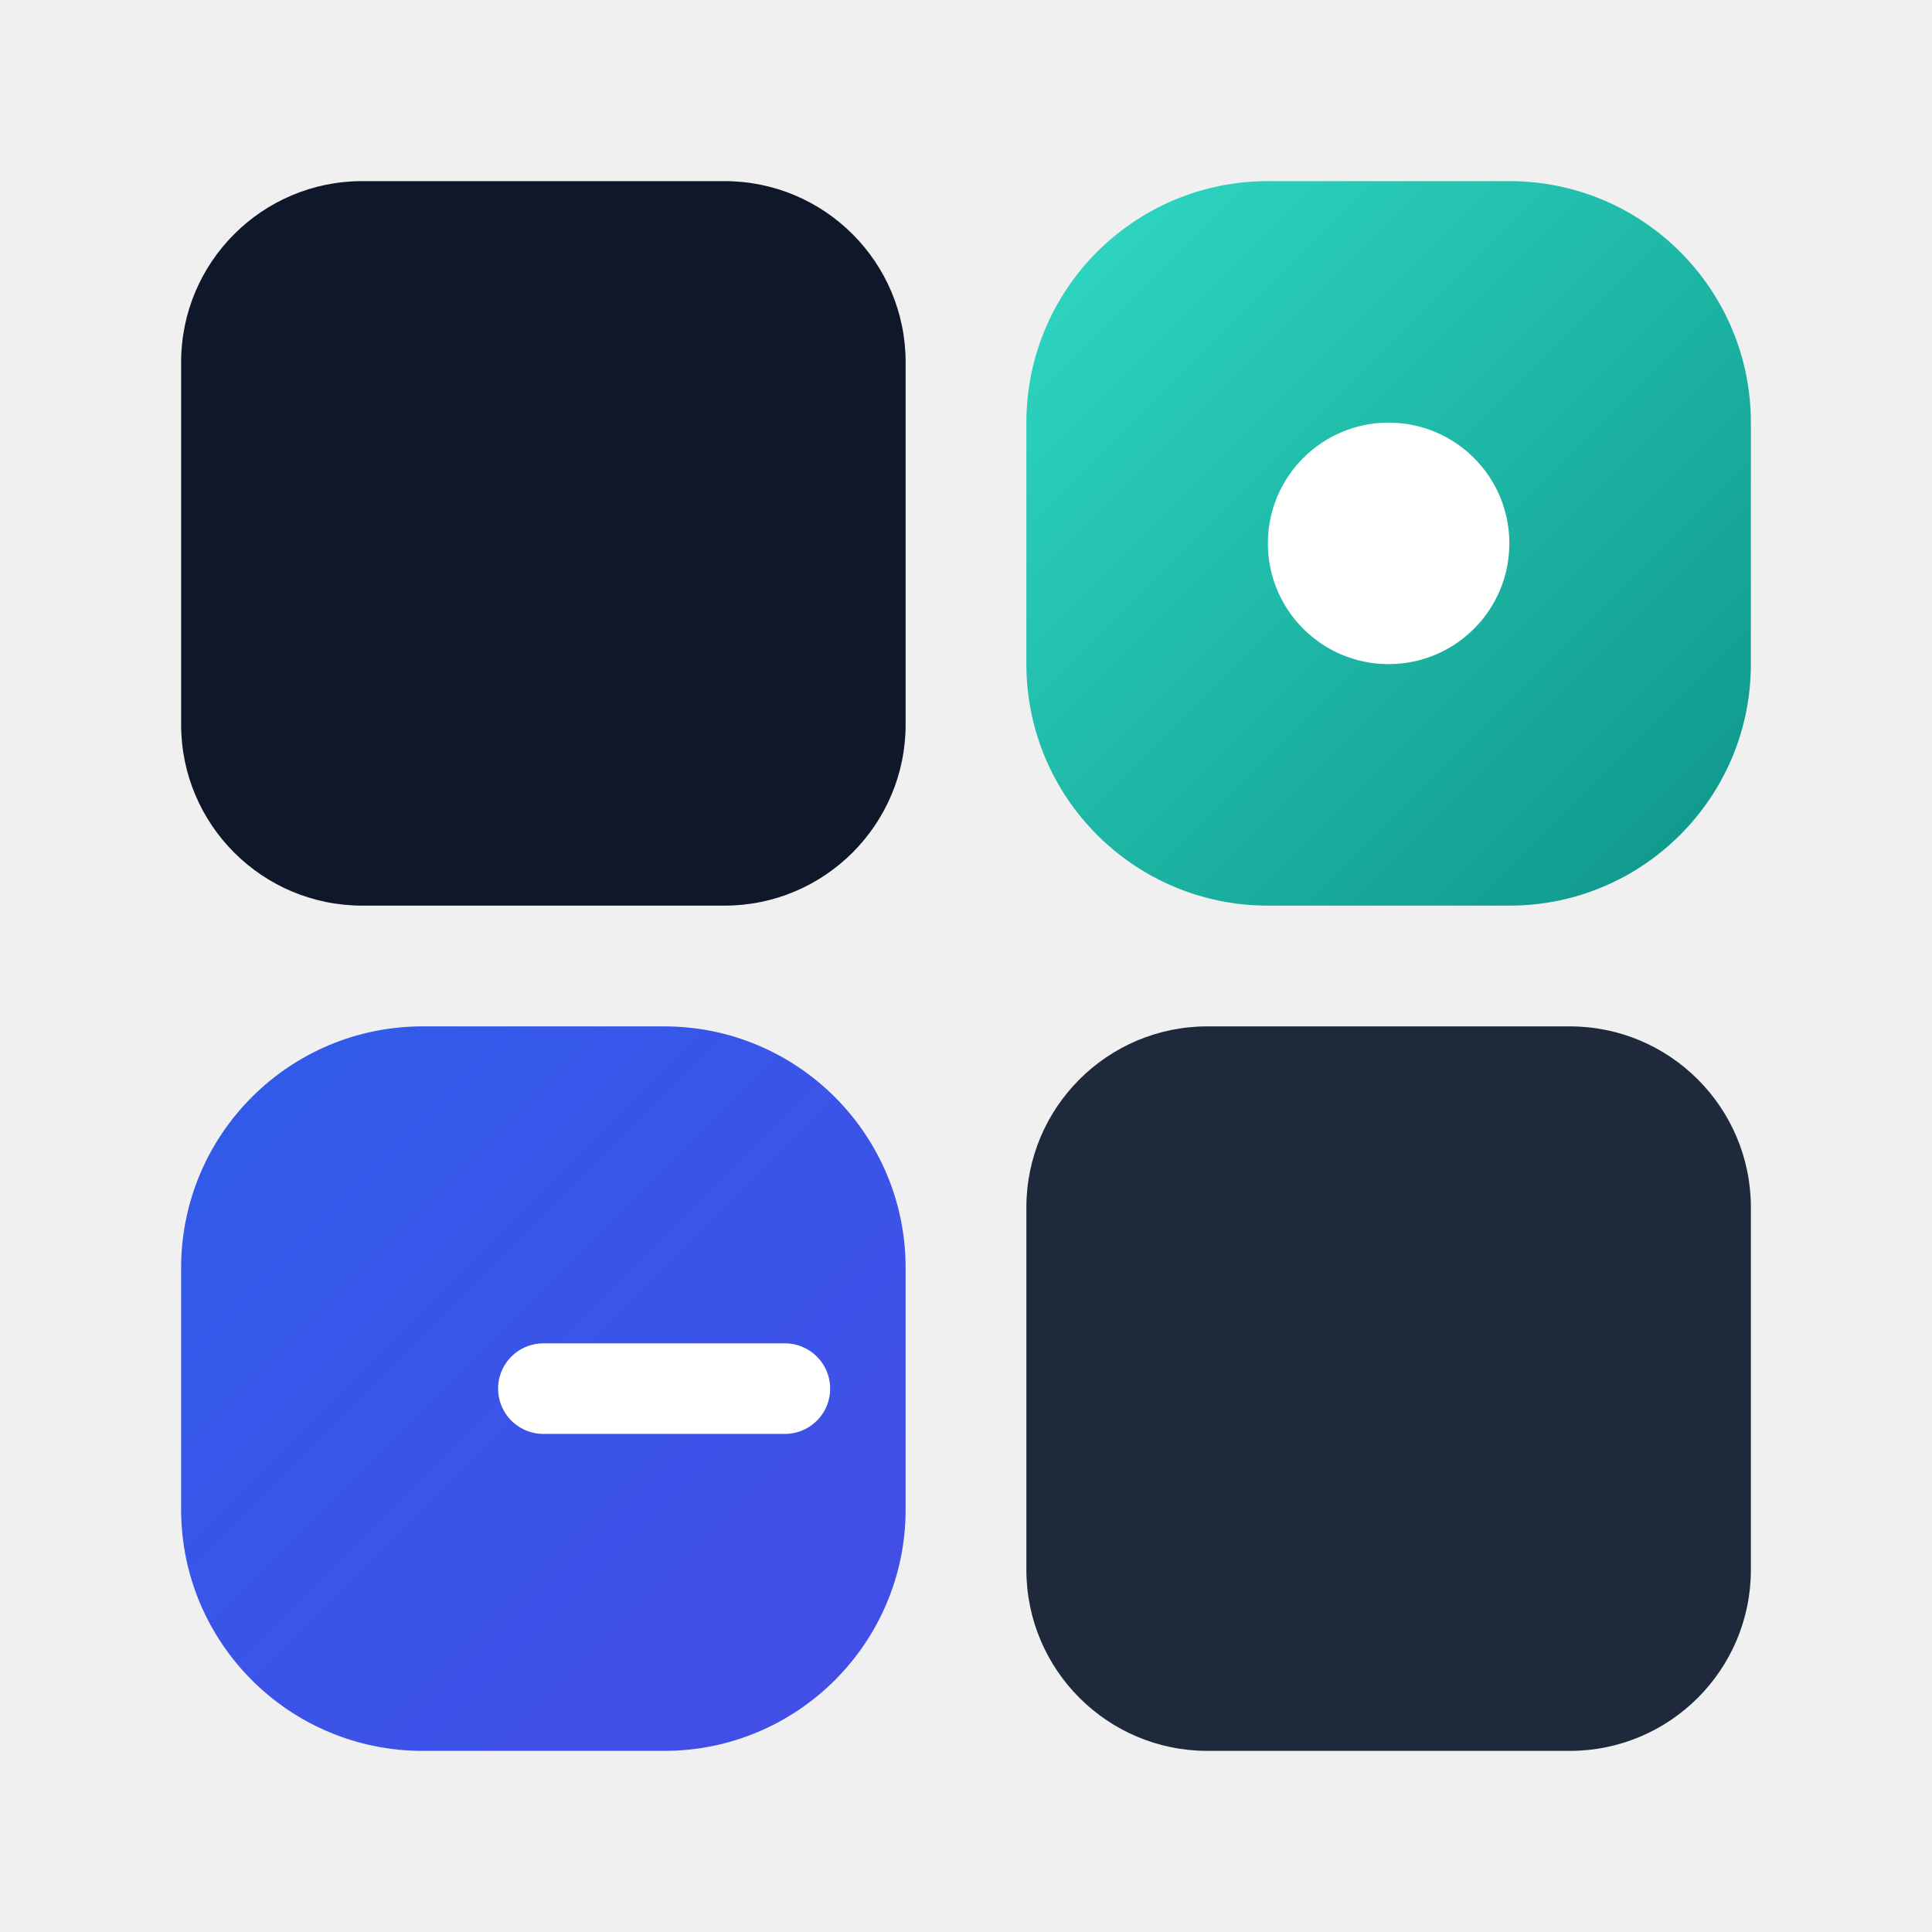
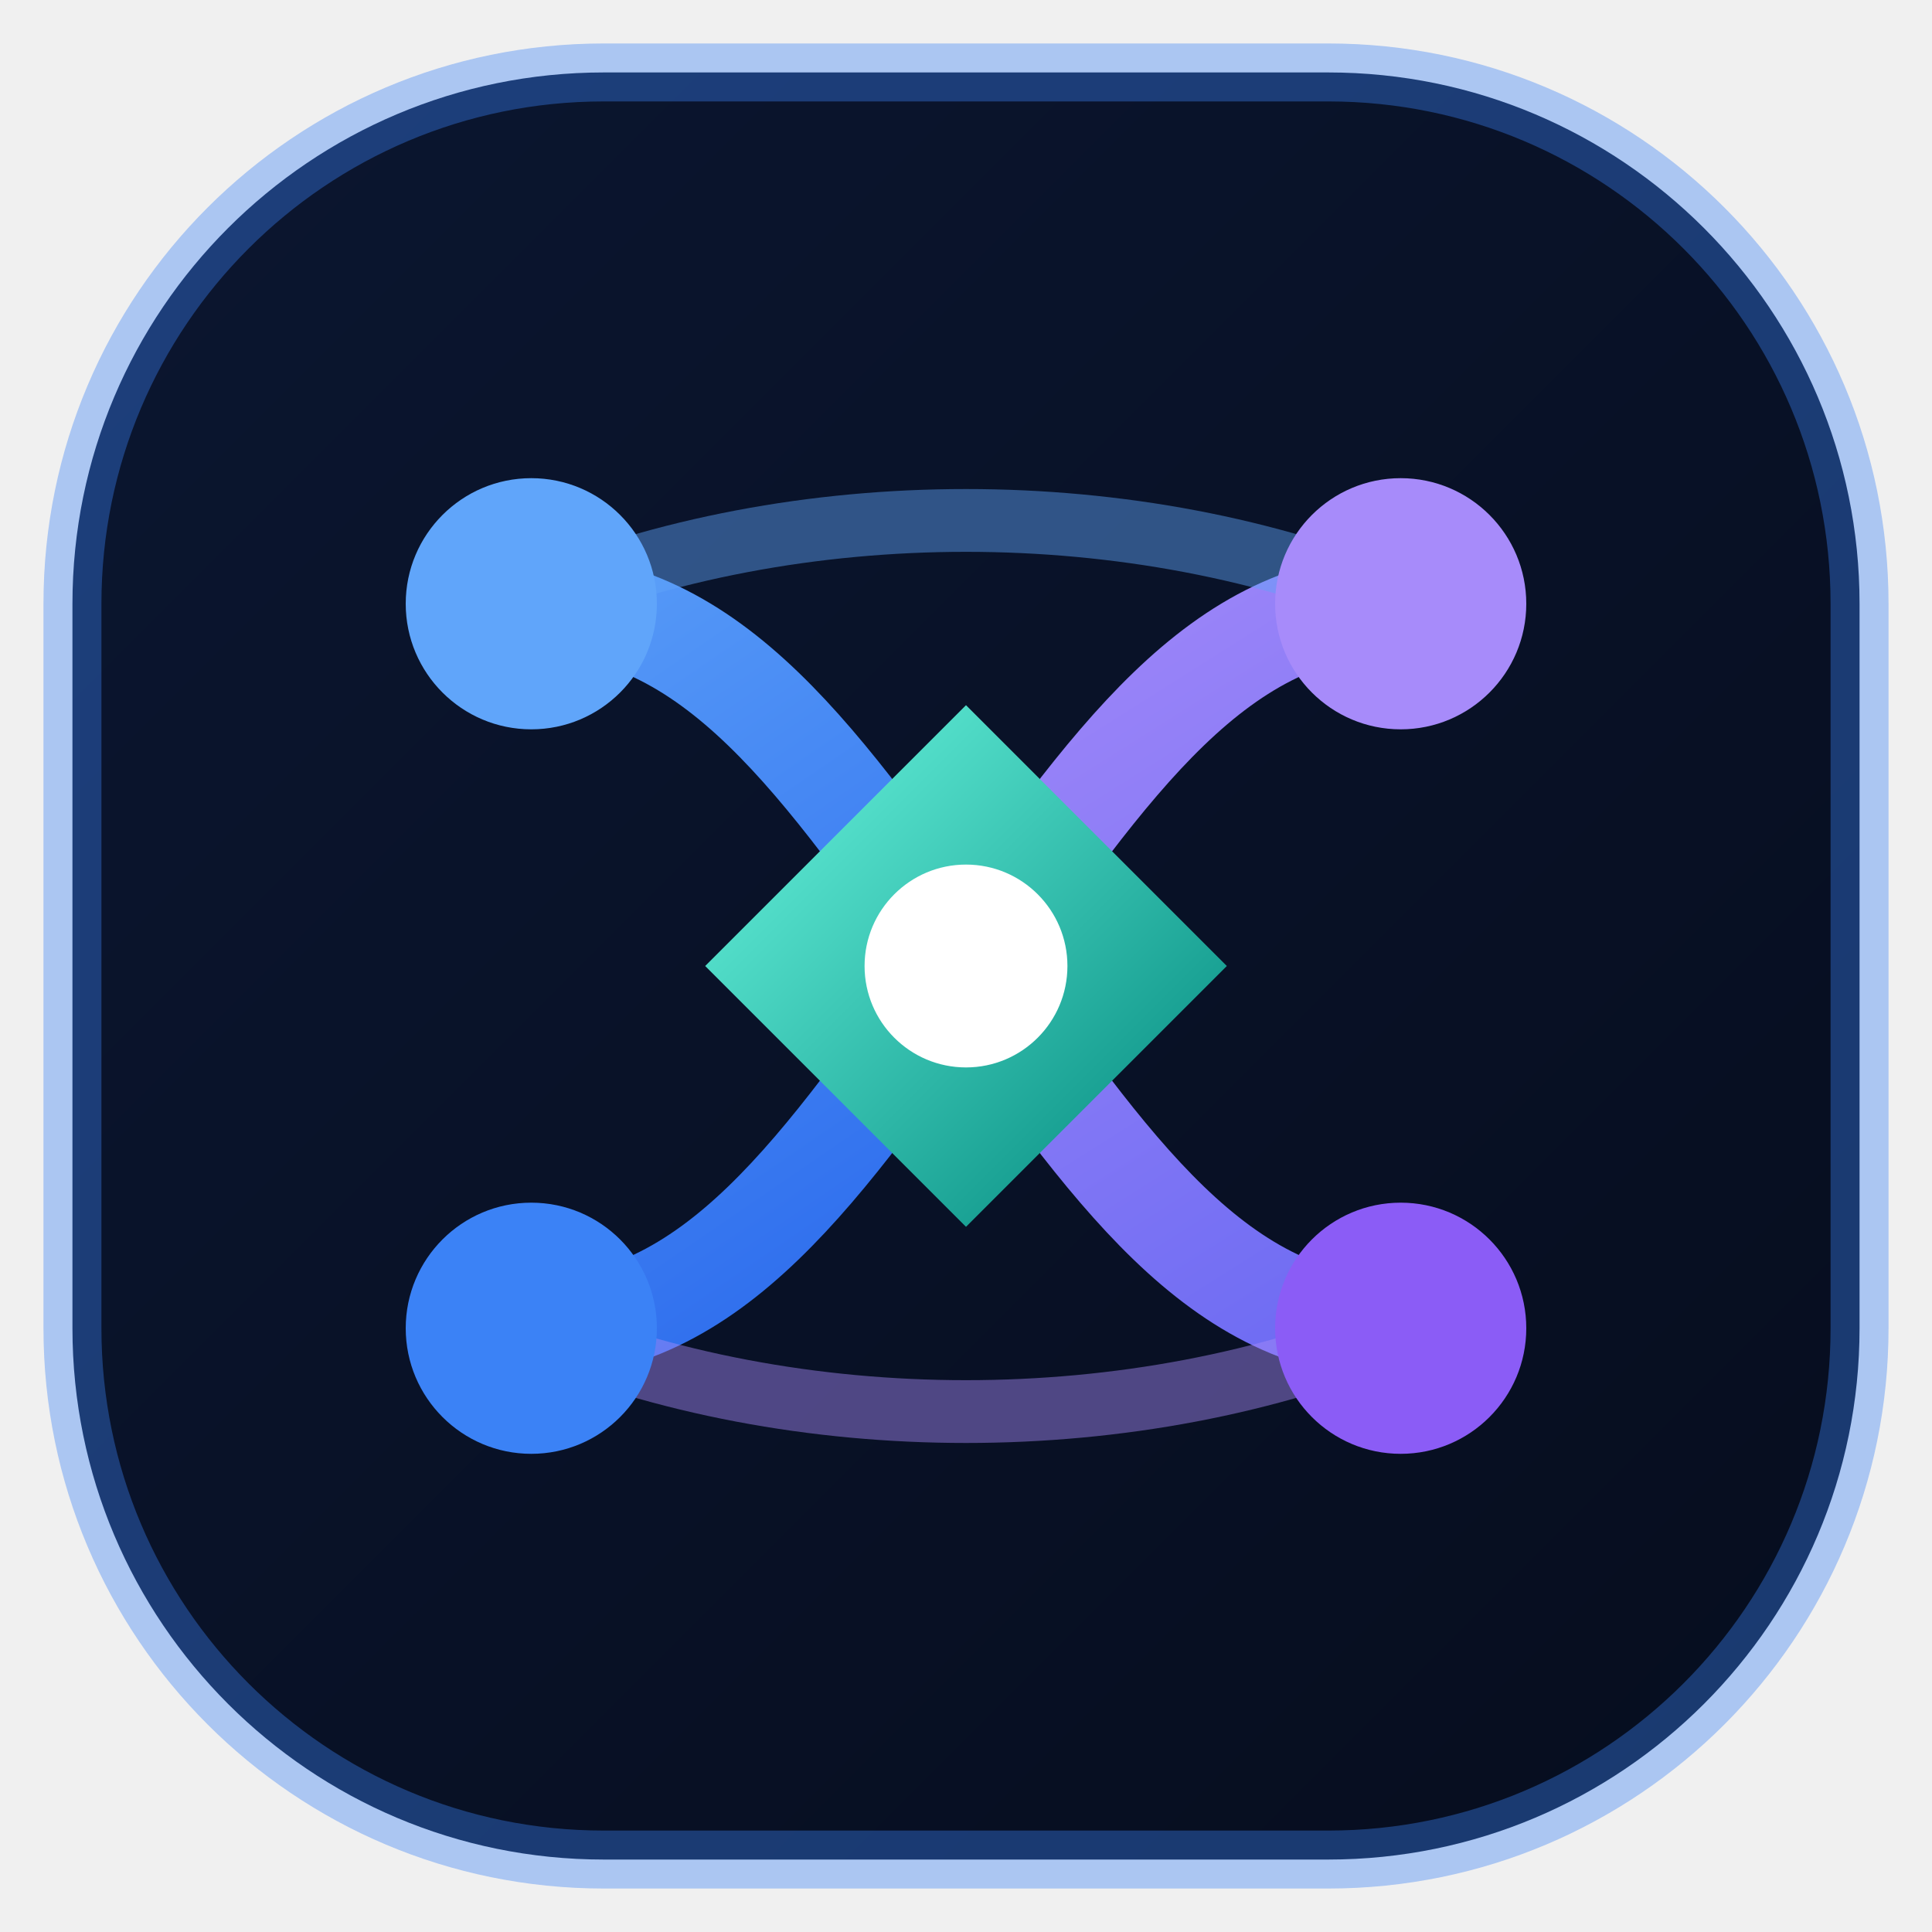
- <svg xmlns="http://www.w3.org/2000/svg" width="64" height="64" viewBox="0 0 64 64" fill="none" role="img" aria-label="SplitMind AI emblem">
+ <svg xmlns="http://www.w3.org/2000/svg" width="64" height="64" viewBox="0 0 40 40" fill="none" role="img" aria-label="SplitMind AI connected financial intelligence emblem">
  <defs>
-     <linearGradient id="smGrad" x1="8" y1="8" x2="56" y2="56" gradientUnits="userSpaceOnUse">
-       <stop offset="0%" stop-color="#2563EB" />
-       <stop offset="100%" stop-color="#4F46E5" />
+     <linearGradient id="smVessel" x1="2" y1="2" x2="38" y2="38" gradientUnits="userSpaceOnUse">
+       <stop offset="0%" stop-color="#0B1630" />
+       <stop offset="100%" stop-color="#060D1E" />
    </linearGradient>
-     <linearGradient id="smTeal" x1="32" y1="12" x2="54" y2="34" gradientUnits="userSpaceOnUse">
-       <stop offset="0%" stop-color="#2DD4BF" />
+     <linearGradient id="smBlue" x1="8" y1="10" x2="21" y2="29" gradientUnits="userSpaceOnUse">
+       <stop offset="0%" stop-color="#60A5FA" />
+       <stop offset="100%" stop-color="#2563EB" />
+     </linearGradient>
+     <linearGradient id="smViolet" x1="20" y1="10" x2="32" y2="29" gradientUnits="userSpaceOnUse">
+       <stop offset="0%" stop-color="#A78BFA" />
+       <stop offset="100%" stop-color="#6366F1" />
+     </linearGradient>
+     <linearGradient id="smTeal" x1="16" y1="16" x2="24" y2="24" gradientUnits="userSpaceOnUse">
+       <stop offset="0%" stop-color="#5EEAD4" />
      <stop offset="100%" stop-color="#0D9488" />
    </linearGradient>
  </defs>
-   <rect x="6" y="6" width="24" height="24" rx="6" fill="#0F172A" />
-   <rect x="34" y="6" width="24" height="24" rx="8" fill="url(#smTeal)" />
-   <rect x="6" y="34" width="24" height="24" rx="8" fill="url(#smGrad)" />
-   <rect x="34" y="34" width="24" height="24" rx="6" fill="#1E293B" />
-   <circle cx="46" cy="18" r="4" fill="#FFFFFF" />
-   <path d="M18 46H26" stroke="#FFFFFF" stroke-width="3" stroke-linecap="round" />
+   <rect x="1.5" y="1.5" width="37" height="37" rx="11" fill="url(#smVessel)" stroke="#3B82F6" stroke-opacity="0.38" stroke-width="1.2" />
+   <path d="M11 12.5C14.8 12.5 17 15.8 20 20C17 24.2 14.8 27.5 11 27.5" stroke="url(#smBlue)" stroke-width="2.1" stroke-linecap="round" />
+   <path d="M29 12.5C25.2 12.5 23 15.8 20 20C23 24.2 25.2 27.5 29 27.5" stroke="url(#smViolet)" stroke-width="2.1" stroke-linecap="round" />
+   <path d="M11 12.5C16.5 10.2 23.5 10.2 29 12.5" stroke="#60A5FA" stroke-opacity="0.45" stroke-width="1.3" stroke-linecap="round" />
+   <path d="M11 27.5C16.5 29.8 23.5 29.8 29 27.5" stroke="#A78BFA" stroke-opacity="0.45" stroke-width="1.3" stroke-linecap="round" />
+   <circle cx="11" cy="12.5" r="2.6" fill="#60A5FA" />
+   <circle cx="11" cy="27.5" r="2.6" fill="#3B82F6" />
+   <circle cx="29" cy="12.5" r="2.6" fill="#A78BFA" />
+   <circle cx="29" cy="27.5" r="2.6" fill="#8B5CF6" />
+   <polygon points="20,14.6 25.4,20 20,25.4 14.6,20" fill="url(#smTeal)" />
+   <circle cx="20" cy="20" r="2.1" fill="#FFFFFF" />
</svg>
